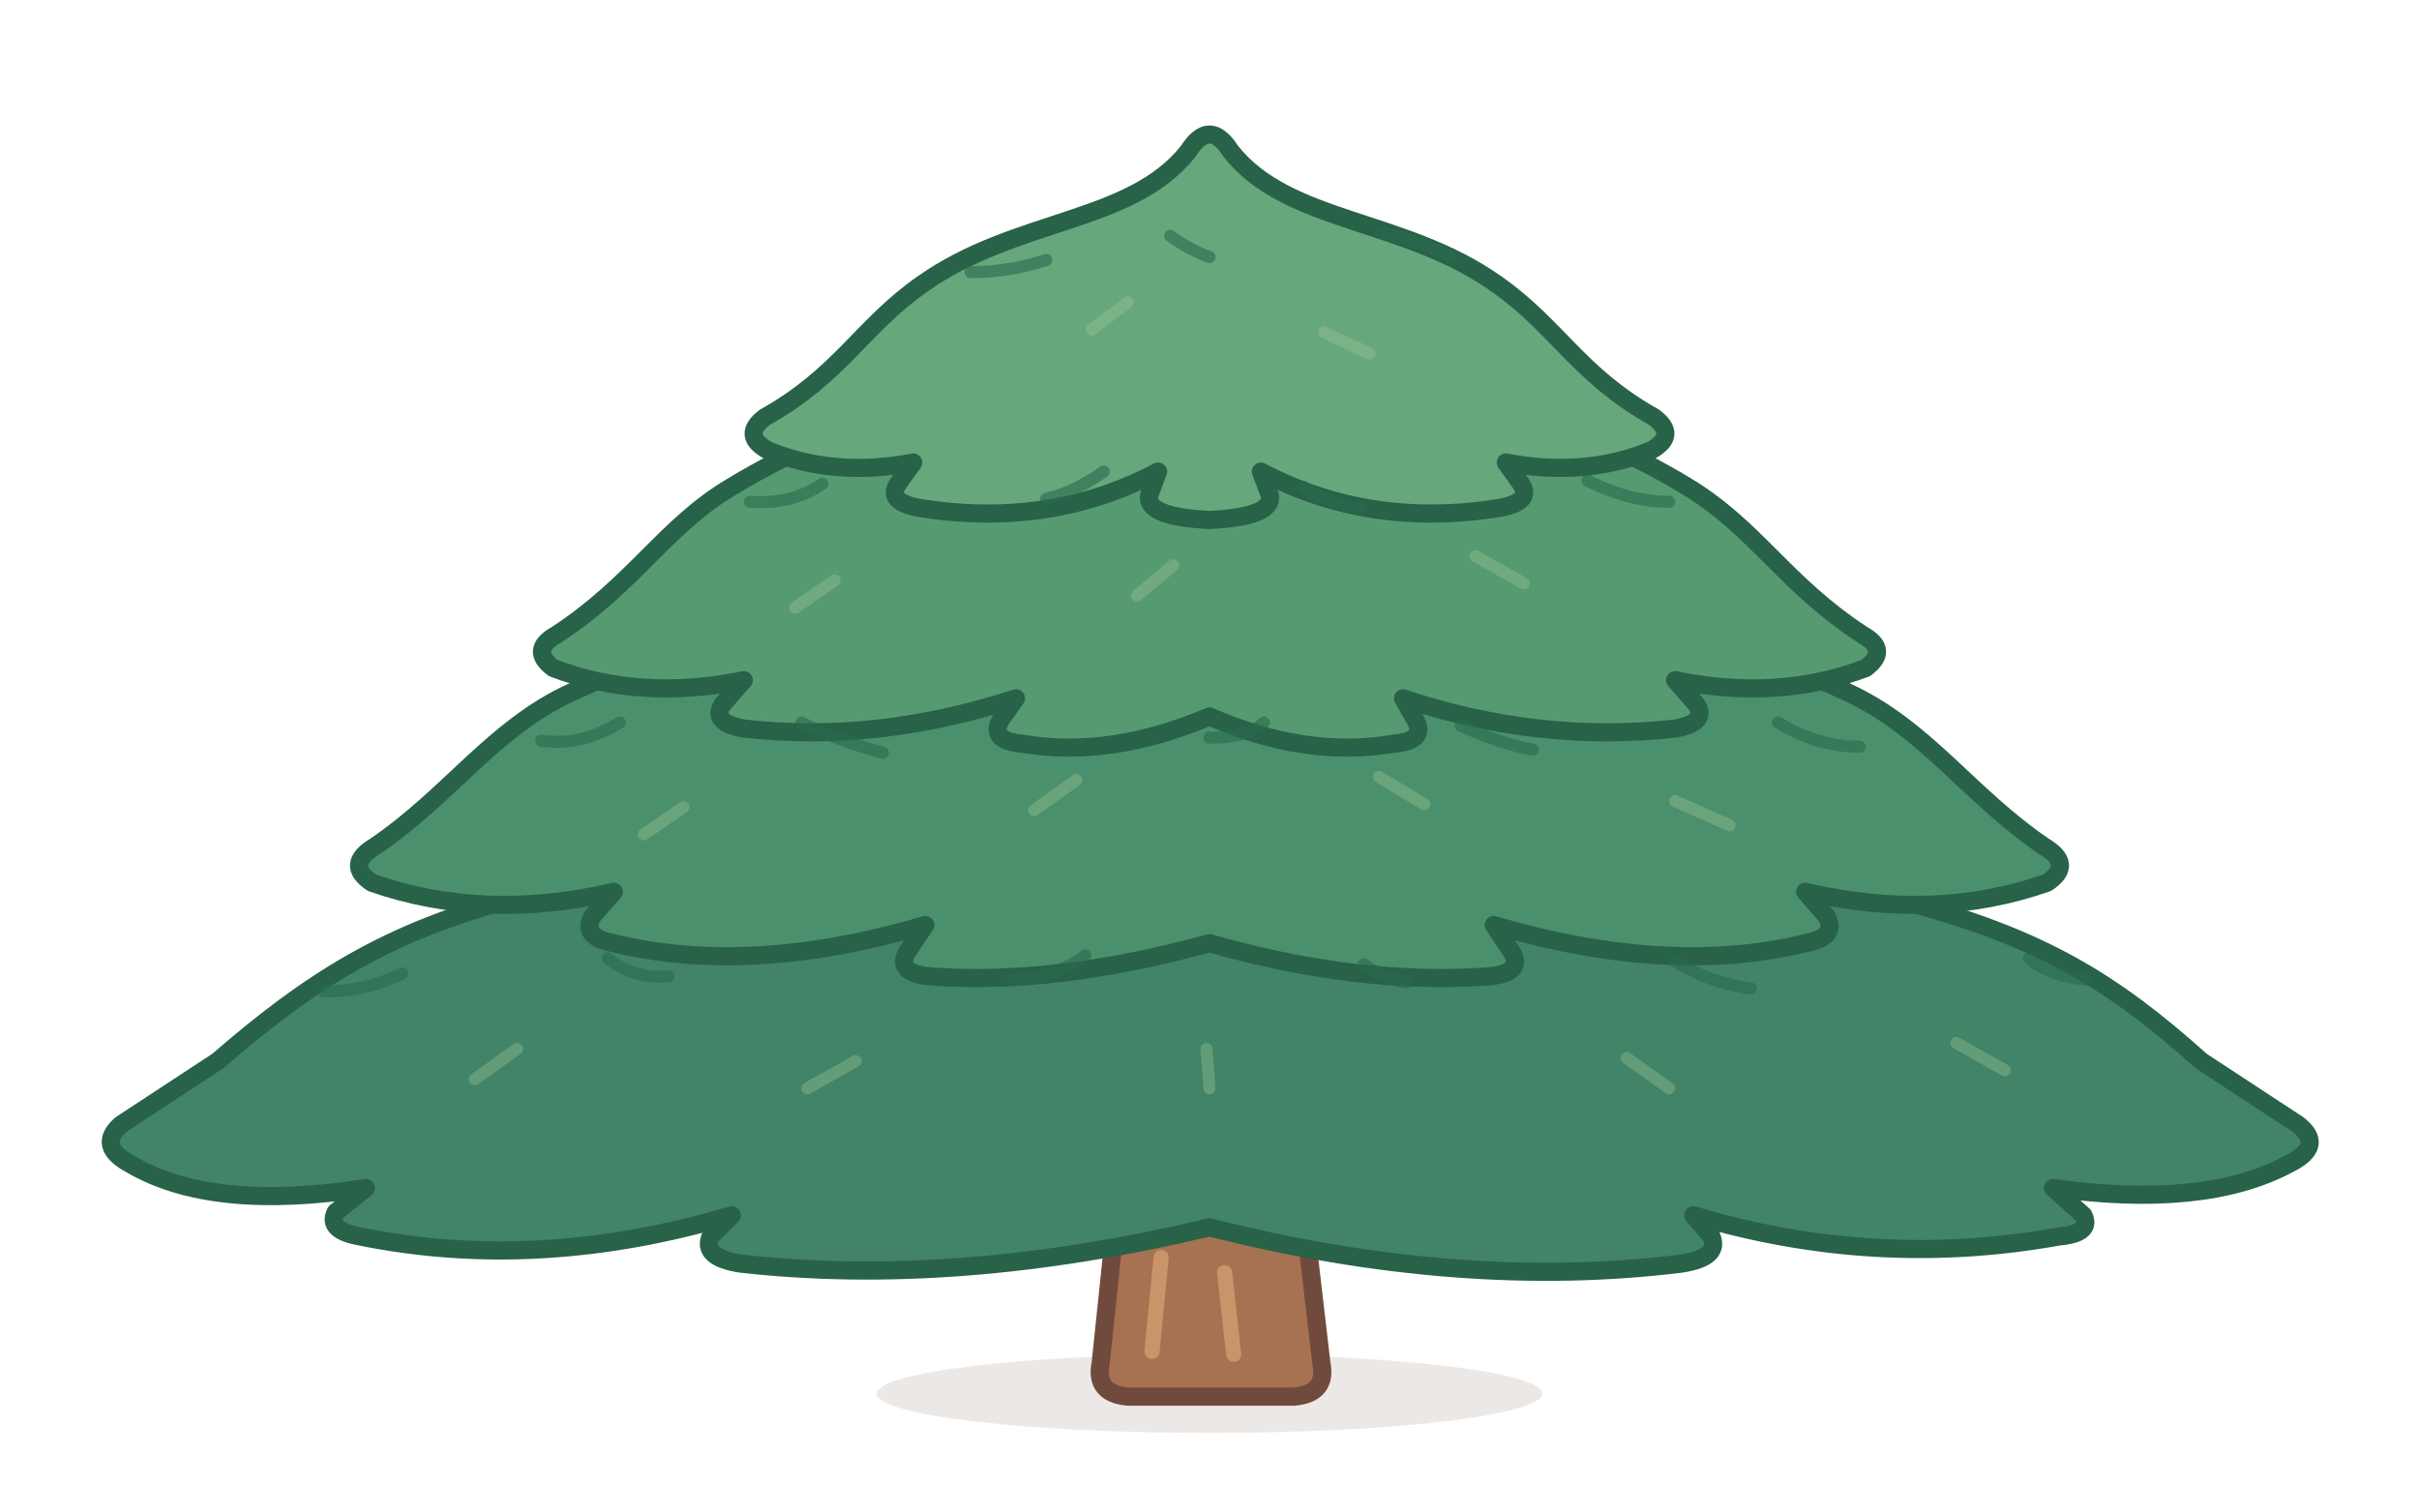
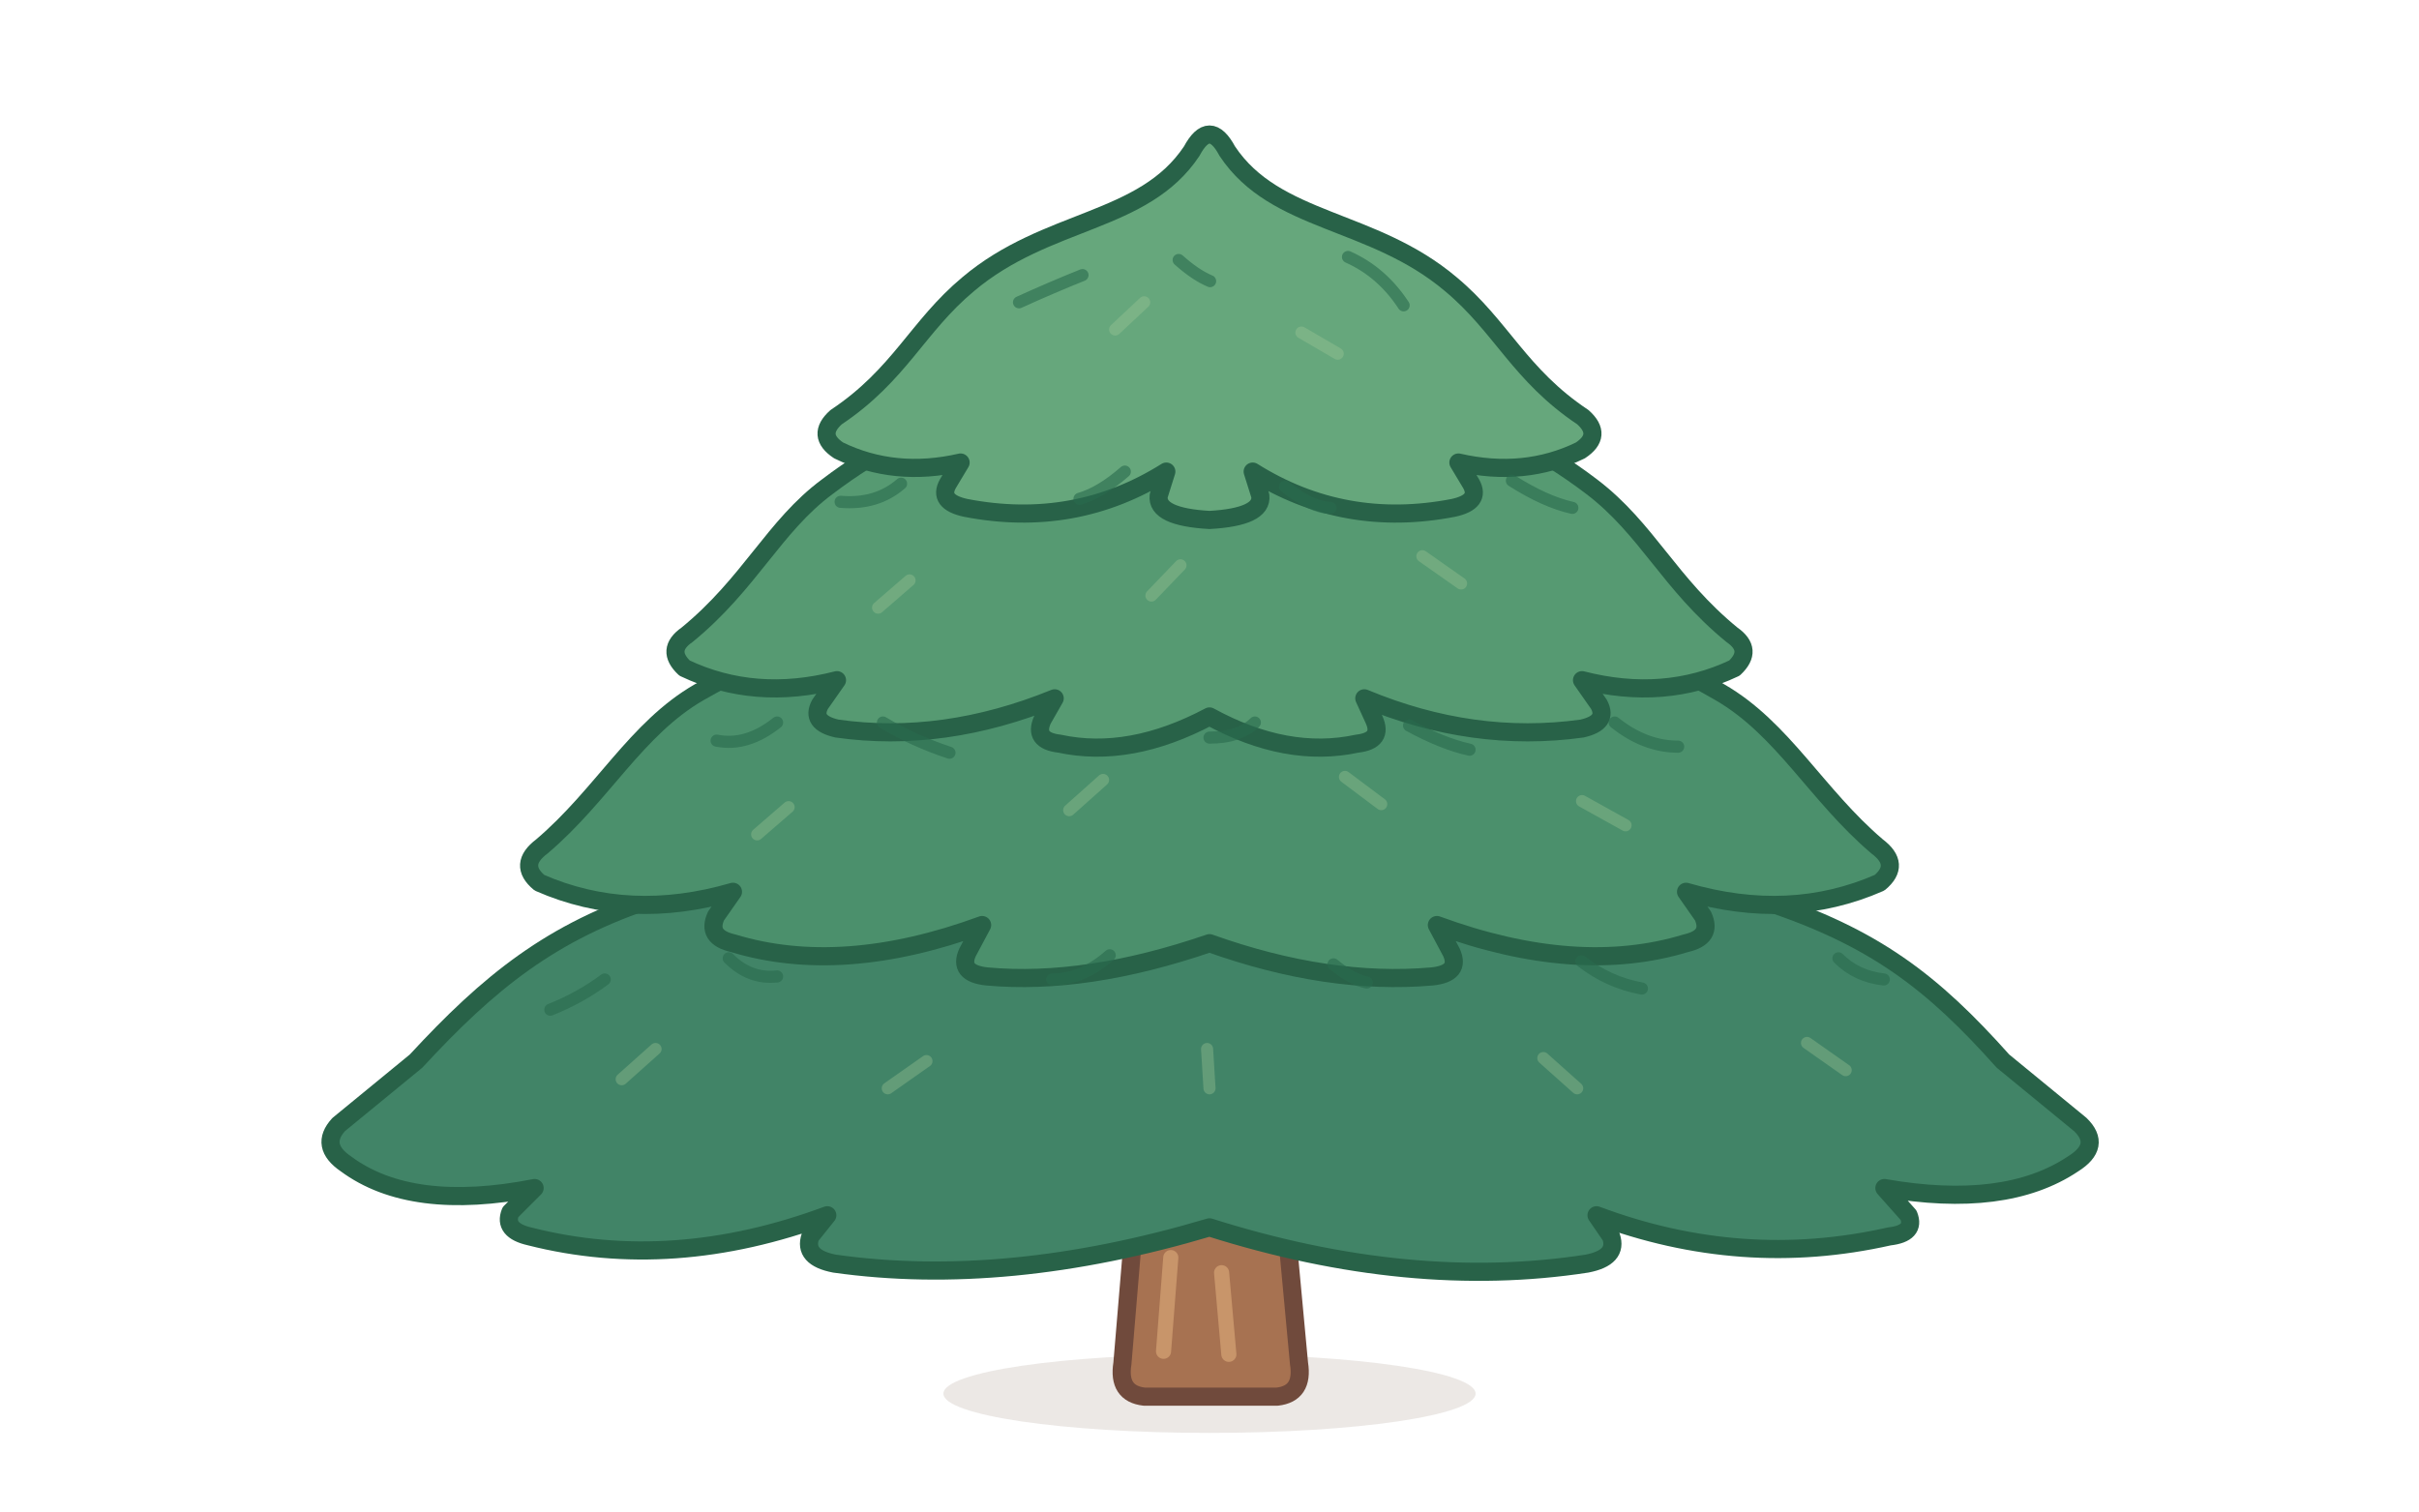
<svg xmlns="http://www.w3.org/2000/svg" viewBox="0 0 800 500">
-   <ellipse cx="400" cy="461" rx="110" ry="13" fill="#694e38" opacity=".13" />
-   <path d="M373 365h54l10 86q2 10-9 11h-55q-11-1-9-11z" fill="#a77251" stroke="#704a3c" stroke-width="6" stroke-linejoin="round" />
-   <path d="M384 416l-3 31m24-26 3 27" fill="none" stroke="#c8956a" stroke-width="5" stroke-linecap="round" />
+   <ellipse cx="400" cy="461" rx="88" ry="13" fill="#694e38" opacity=".13" />
+   <path d="M378.4 365h43.2l8 86q1.6 10-7.2 11h-44q-8.8-1-7.2-11z" fill="#a77251" stroke="#704a3c" stroke-width="6" stroke-linejoin="round" />
+   <path d="M387.2 416l-2.4 31m19.2-26 2.4 27" fill="none" stroke="#c8956a" stroke-width="5" stroke-linecap="round" />
  <g stroke="#286248" stroke-width="6" stroke-linejoin="round">
-     <path d="M346 246h108c42 13 107 35 175 52 46 12 70 27 99 53l32 21q9 7-3 13-28 15-78 8l10 9q3 6-8 7-61 11-121-7l6 7q3 7-10 9-73 9-156-12-84 20-155 12-13-2-10-9l7-7q-64 19-123 7-11-2-8-8l10-8q-51 8-78-8-11-6-3-13l32-21c30-26 56-43 99-54 68-18 133-39 175-51z" fill="#418467" />
-     <path d="M361 178h78c44 10 116 25 172 51 26 12 40 34 65 51q10 6 1 12-37 13-80 3l7 8q4 7-7 9-45 11-103-6l6 9q4 7-8 8-43 3-92-11-51 14-92 11-12-1-8-8l6-9q-58 17-103 6-11-2-7-9l7-8q-43 10-80-3-9-6 1-12c25-17 39-39 65-51 57-26 129-41 172-51z" fill="#4b906c" />
-     <path d="M375 112h50c42 13 92 24 133 49 23 14 32 32 58 49q9 5 1 11-29 11-63 4l7 8q4 6-7 8-45 5-90-10l4 7q4 7-7 8-29 5-61-9-33 14-62 9-11-1-7-8l5-7q-46 15-90 10-11-2-7-8l7-8q-34 7-63-4-8-6 1-11c26-17 36-36 58-49 41-25 91-36 133-49z" fill="#569a72" />
-     <path d="M393 50q7-11 14 0c19 24 57 22 88 44 20 14 27 30 52 44q8 6-1 11-22 9-48 4l5 7q4 6-7 8-43 7-79-12l3 8q1 7-20 8-21-1-20-8l3-8q-36 19-79 12-11-2-7-8l5-7q-26 5-48-4-9-5-1-11c25-14 32-30 52-44 31-22 69-20 88-44z" fill="#66a77c" />
+     <path d="M356.8 246h86.4c33.6 13 85.6 35 140 52 36.8 12 56 27 79.2 53l25.6 21q7.2 7-2.4 13-22.4 15-62.4 8l8 9q2.4 6-6.4 7-48.8 11-96.8-7l4.8 7q2.4 7-8 9-58.4 9-124.8-12-67.2 20-124 12-10.4-2-8-9l5.6-7q-51.2 19-98.4 7-8.8-2-6.4-8l8-8q-40.8 8-62.4-8-8.8-6-2.4-13l25.6-21c24-26 44.8-43 79.2-54 54.4-18 106.4-39 140-51z" fill="#418467" />
+     <path d="M368.8 178h62.4c35.2 10 92.8 25 137.6 51 20.8 12 32 34 52 51q8 6 0.8 12-29.6 13-64 3l5.6 8q3.2 7-5.6 9-36 11-82.4-6l4.8 9q3.2 7-6.4 8-34.4 3-73.6-11-40.8 14-73.6 11-9.6-1-6.4-8l4.8-9q-46.4 17-82.4 6-8.8-2-5.6-9l5.6-8q-34.4 10-64-3-7.2-6 0.8-12c20-17 31.2-39 52-51 45.6-26 103.2-41 137.6-51z" fill="#4b906c" />
+     <path d="M380 112h40c33.6 13 73.6 24 106.4 49 18.4 14 25.6 32 46.4 49q7.2 5 0.8 11-23.2 11-50.4 4l5.6 8q3.2 6-5.6 8-36 5-72-10l3.2 7q3.2 7-5.6 8-23.2 5-48.8-9-26.4 14-49.6 9-8.8-1-5.6-8l4-7q-36.8 15-72 10-8.8-2-5.6-8l5.6-8q-27.2 7-50.4-4-6.4-6 0.8-11c20.8-17 28.8-36 46.4-49 32.8-25 72.8-36 106.4-49z" fill="#569a72" />
+     <path d="M394.12 50q5.88 -11 11.76 0c15.96 24 47.88 22 73.92 44 16.8 14 22.68 30 43.68 44q6.72 6 -0.84 11 -18.48 9 -40.32 4l4.2 7q3.36 6 -5.88 8 -36.12 7 -66.36 -12l2.52 8q0.84 7 -16.8 8 -17.64 -1 -16.8 -8l2.52 -8q-30.24 19 -66.36 12 -9.24 -2 -5.88 -8l4.2 -7q-21.84 5 -40.32 -4 -7.56 -5 -0.84 -11c21 -14 26.88 -30 43.68 -44 26.04 -22 57.96 -20 73.92 -44z" fill="#66a77c" />
  </g>
  <g fill="none" stroke="#296a4d" stroke-width="4" stroke-linecap="round" opacity=".62">
-     <path d="M346 86q-12 4-25 4m66-12q7 5 13 7m57-8q14 3 23 8" />
-     <path d="M272 160q-10 7-24 6m117-10q-10 7-19 9m85-4q11 7 19 7m75-9q14 7 27 7" />
-     <path d="M205 239q-13 8-26 6m86-6q12 6 27 10m126-10q-5 5-18 5m83-4q13 6 24 8m81-9q13 8 27 8" />
-     <path d="M133 322q-12 6-26 6m94-11q9 7 20 6m138-7q-11 8-24 8m116-5q7 5 14 6m89-7q11 7 25 9m92-10q7 6 19 7" />
+     <path d="M358 91q-10 4-21 9m52.8-14q5.6 5 10.4 7m45.6-8q11.2 5 18.4 16" />
+     <path d="M298 160q-8 7-20 6m94-10q-8 7-15 9m68-4q9 7 15 7m60-9q11 7 20 9" />
+     <path d="M257 239q-10 8-20 6m55-6q10 6 22 10m101-10q-5 5-15 5m66-4q11 6 20 8m48-9q10 8 21 8" />
+     <path d="M200 324q-8 6-18 10m59-17q7 7 16 6m110-7q-9 8-19 8m93-5q6 5 11 6m71-7q9 7 20 9m65-10q6 6 15 7" />
  </g>
  <g fill="none" stroke="#a4c999" stroke-width="4" stroke-linecap="round" opacity=".34">
-     <path d="M373 100l-12 9m77 1 15 7m-65 70-12 10m112-13 16 9m-228-1-13 9m93 57-14 10m114-11 15 9m-245 1-13 9m341-11 18 8m-401 74-14 10m126-6-16 9m132-13 1 13m138-10 14 10m95-15 16 9" />
+     <path d="M378.4 100l-9.6 9m61.6 1 12 7m-52 70-9.6 10m89.6-13 12.8 9m-182.4-1-10.4 9m74.4 57-11.2 10m91.2-11 12 9m-196 1-10.4 9m272.8-11 14.4 8m-320.8 74-11.2 10m100.8-6-12.8 9m105.6-13 0.8 13m110.4-10 11.2 10m76-15 12.8 9" />
  </g>
</svg>
